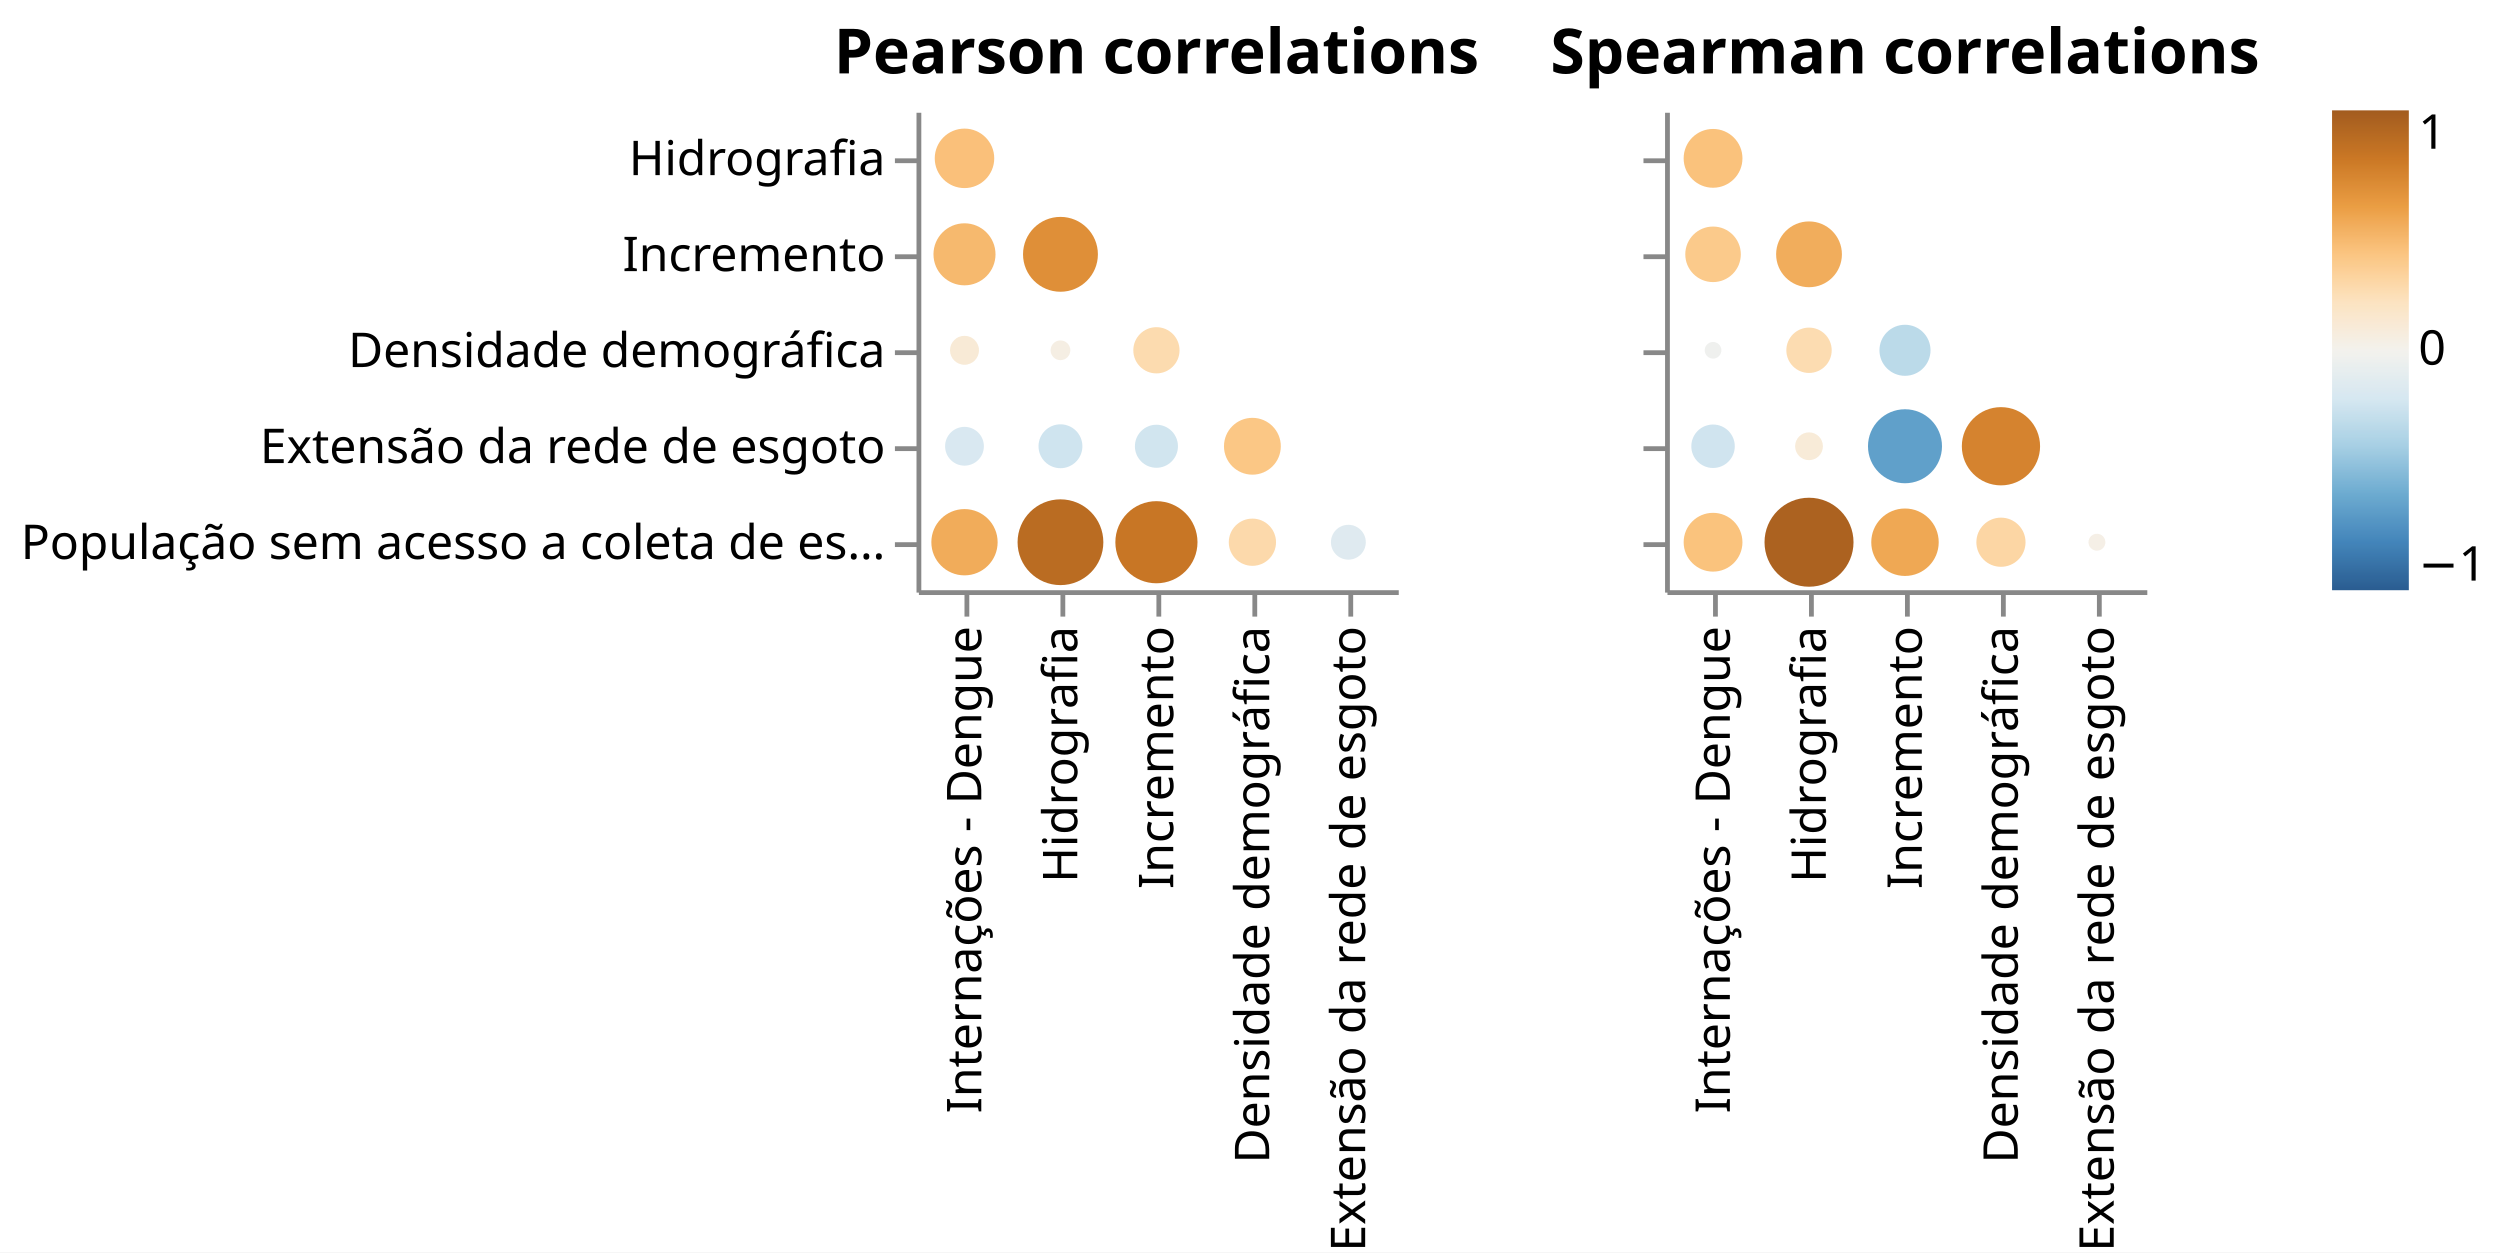
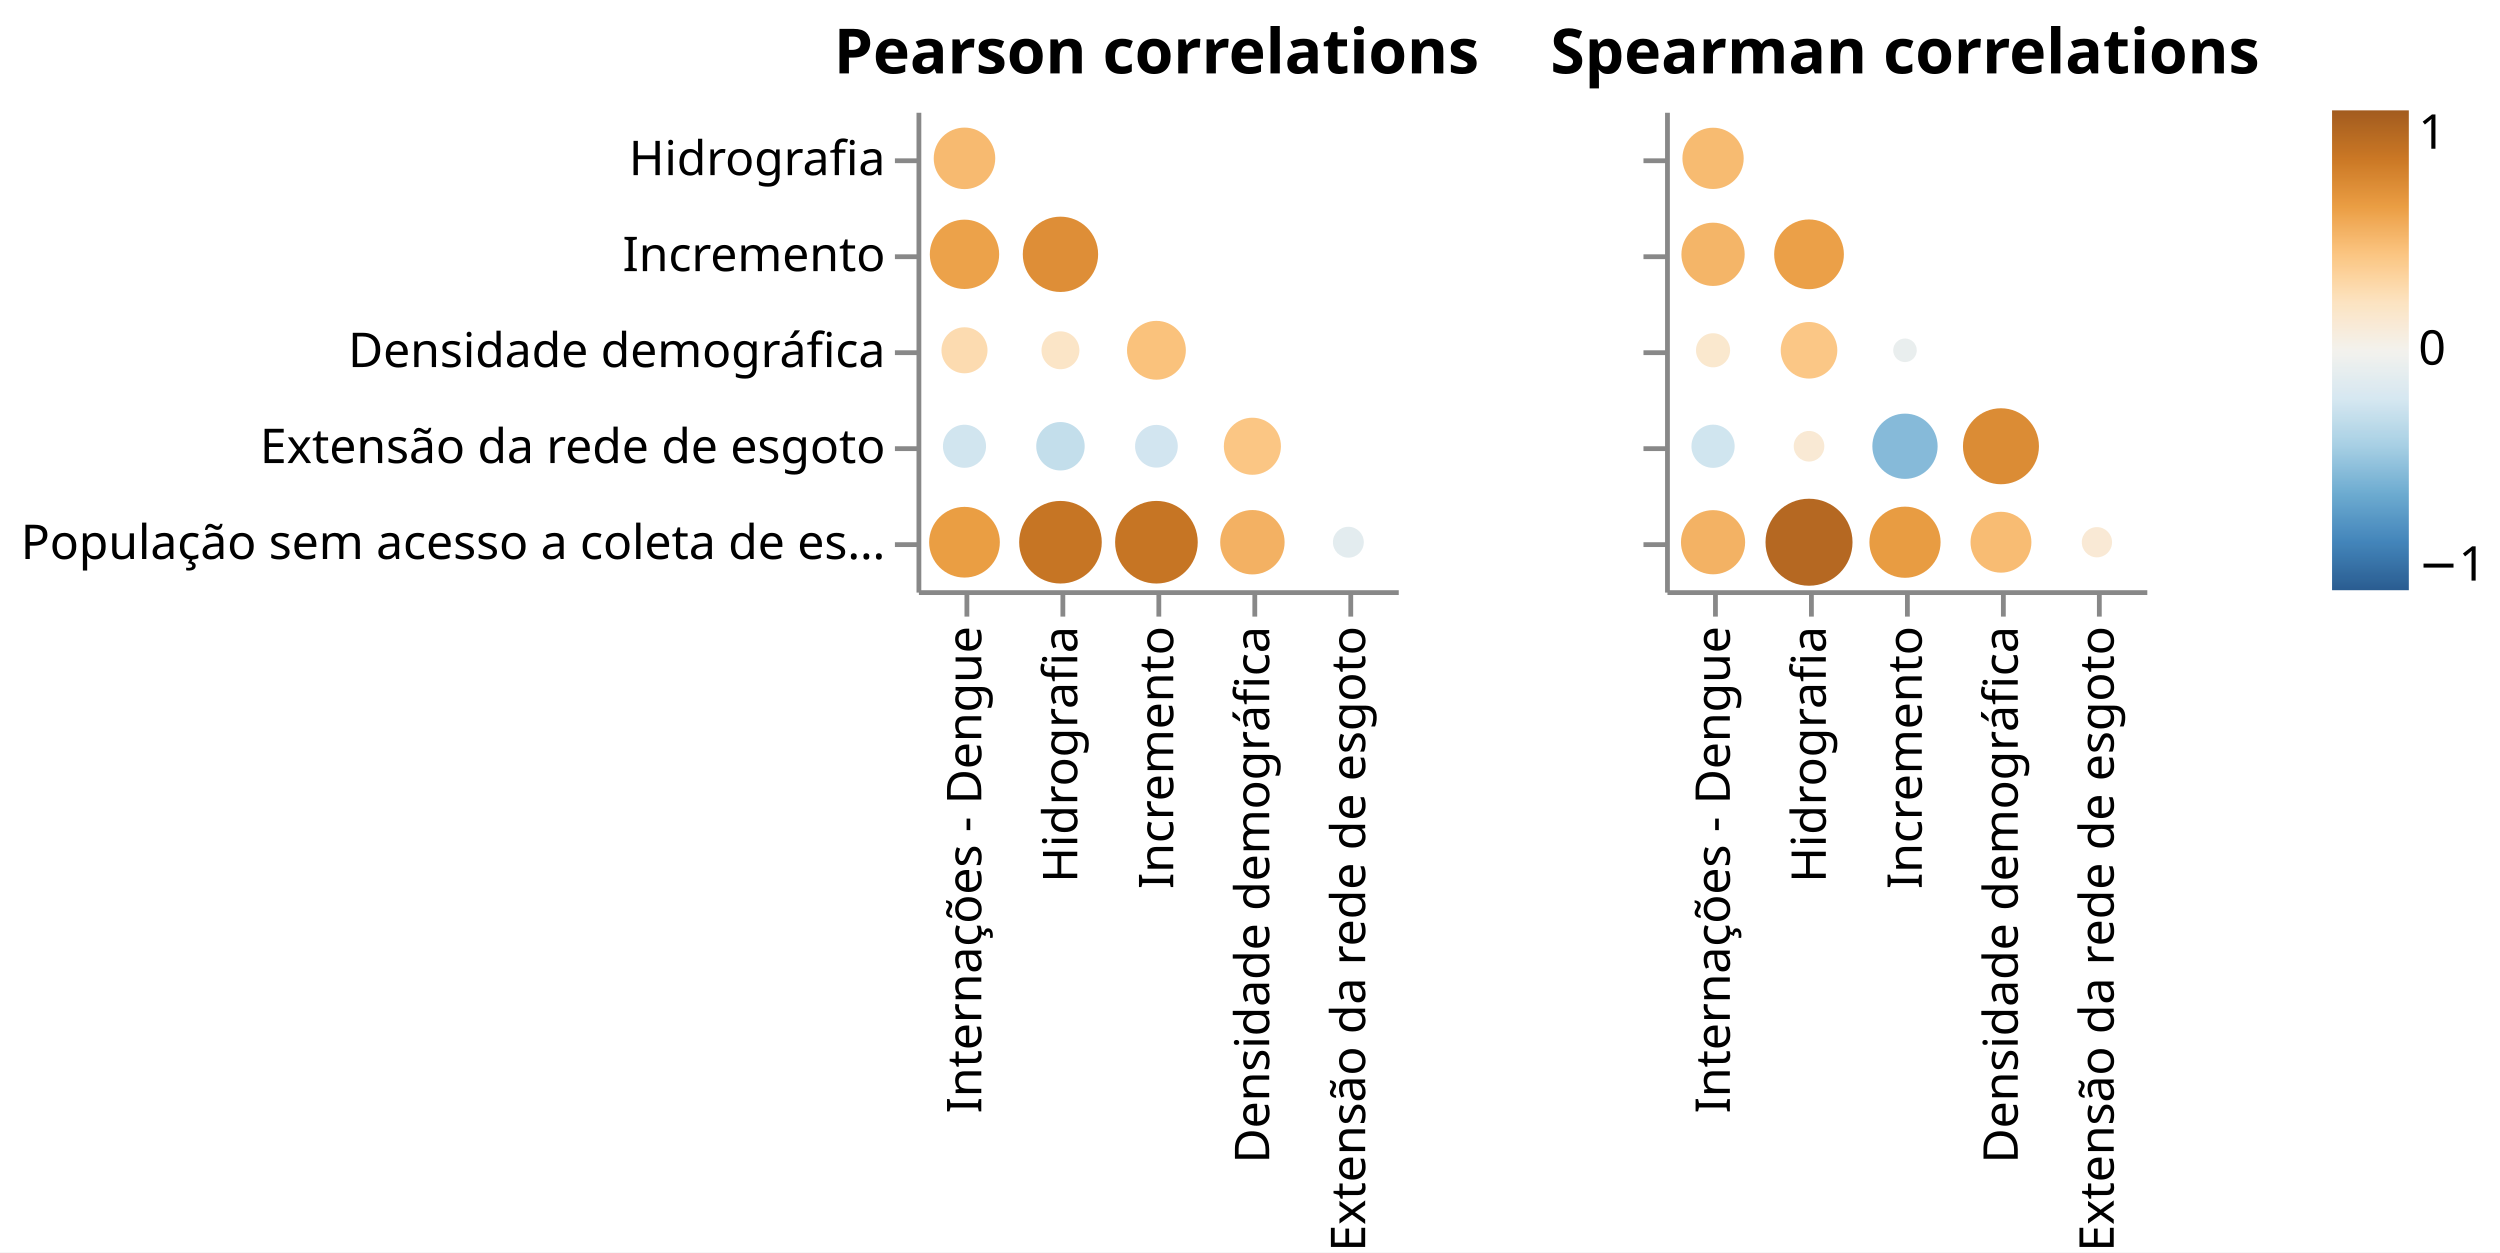
<svg xmlns="http://www.w3.org/2000/svg" version="1.1" class="marks" width="521" height="261" viewBox="0 0 521 261">
  <rect width="521" height="261" fill="white" />
  <g fill="none" stroke-miterlimit="10" transform="translate(191,23)">
    <g class="mark-group role-frame root" role="graphics-object" aria-roledescription="group mark container">
      <g transform="translate(0,0)">
        <path class="background" aria-hidden="true" d="M0,0h0v0h0Z" />
        <g>
          <g class="mark-group role-scope concat_0_group" role="graphics-object" aria-roledescription="group mark container">
            <g transform="translate(0,0)">
              <path class="background" aria-hidden="true" d="M0,0h100v100h-100Z" stroke="#ddd" stroke-width="0" />
              <g>
                <g class="mark-group role-axis" role="graphics-symbol" aria-roledescription="axis" aria-label="X-axis for a discrete scale with 5 values: Internações - Dengue, Hidrografia, Incremento, Densidade demográfica, Extensão da rede de esgoto">
                  <g transform="translate(0.5,100.5)">
                    <path class="background" aria-hidden="true" d="M0,0h0v0h0Z" pointer-events="none" />
                    <g>
                      <g class="mark-rule role-axis-tick" pointer-events="none">
                        <line transform="translate(10,0)" x2="0" y2="5" stroke="#888" stroke-width="1" opacity="1" />
                        <line transform="translate(30,0)" x2="0" y2="5" stroke="#888" stroke-width="1" opacity="1" />
                        <line transform="translate(50,0)" x2="0" y2="5" stroke="#888" stroke-width="1" opacity="1" />
                        <line transform="translate(70,0)" x2="0" y2="5" stroke="#888" stroke-width="1" opacity="1" />
                        <line transform="translate(90,0)" x2="0" y2="5" stroke="#888" stroke-width="1" opacity="1" />
                      </g>
                      <g class="mark-text role-axis-label" pointer-events="none">
                        <text text-anchor="end" transform="translate(10,7) rotate(270) translate(0,3)" font-family="sans-serif" font-size="10px" fill="#000" opacity="1">Internações - Dengue</text>
                        <text text-anchor="end" transform="translate(30,7) rotate(270) translate(0,3)" font-family="sans-serif" font-size="10px" fill="#000" opacity="1">Hidrografia</text>
                        <text text-anchor="end" transform="translate(50,7) rotate(270) translate(0,3)" font-family="sans-serif" font-size="10px" fill="#000" opacity="1">Incremento</text>
                        <text text-anchor="end" transform="translate(70,7) rotate(270) translate(0,3)" font-family="sans-serif" font-size="10px" fill="#000" opacity="1">Densidade demográfica</text>
                        <text text-anchor="end" transform="translate(90,7) rotate(270) translate(0,3)" font-family="sans-serif" font-size="10px" fill="#000" opacity="1">Extensão da rede de esgoto</text>
                      </g>
                      <g class="mark-rule role-axis-domain" pointer-events="none">
                        <line transform="translate(0,0)" x2="100" y2="0" stroke="#888" stroke-width="1" opacity="1" />
                      </g>
                    </g>
                    <path class="foreground" aria-hidden="true" d="" pointer-events="none" display="none" />
                  </g>
                </g>
                <g class="mark-group role-axis" role="graphics-symbol" aria-roledescription="axis" aria-label="Y-axis for a discrete scale with 5 values: Hidrografia, Incremento, Densidade demográfica, Extensão da rede de esgoto, População sem acesso a coleta de esgoto">
                  <g transform="translate(0.5,0.5)">
                    <path class="background" aria-hidden="true" d="M0,0h0v0h0Z" pointer-events="none" />
                    <g>
                      <g class="mark-rule role-axis-tick" pointer-events="none">
                        <line transform="translate(0,10)" x2="-5" y2="0" stroke="#888" stroke-width="1" opacity="1" />
                        <line transform="translate(0,30)" x2="-5" y2="0" stroke="#888" stroke-width="1" opacity="1" />
                        <line transform="translate(0,50)" x2="-5" y2="0" stroke="#888" stroke-width="1" opacity="1" />
                        <line transform="translate(0,70)" x2="-5" y2="0" stroke="#888" stroke-width="1" opacity="1" />
                        <line transform="translate(0,90)" x2="-5" y2="0" stroke="#888" stroke-width="1" opacity="1" />
                      </g>
                      <g class="mark-text role-axis-label" pointer-events="none">
                        <text text-anchor="end" transform="translate(-7,13)" font-family="sans-serif" font-size="10px" fill="#000" opacity="1">Hidrografia</text>
                        <text text-anchor="end" transform="translate(-7,33)" font-family="sans-serif" font-size="10px" fill="#000" opacity="1">Incremento</text>
                        <text text-anchor="end" transform="translate(-7,53)" font-family="sans-serif" font-size="10px" fill="#000" opacity="1">Densidade demográfica</text>
                        <text text-anchor="end" transform="translate(-7,73)" font-family="sans-serif" font-size="10px" fill="#000" opacity="1">Extensão da rede de esgoto</text>
                        <text text-anchor="end" transform="translate(-7,93)" font-family="sans-serif" font-size="10px" fill="#000" opacity="1">População sem acesso a coleta de es…</text>
                      </g>
                      <g class="mark-rule role-axis-domain" pointer-events="none">
                        <line transform="translate(0,0)" x2="0" y2="100" stroke="#888" stroke-width="1" opacity="1" />
                      </g>
                    </g>
                    <path class="foreground" aria-hidden="true" d="" pointer-events="none" display="none" />
                  </g>
                </g>
                <g class="mark-symbol role-mark concat_0_marks" role="graphics-symbol" aria-roledescription="symbol mark container">
-                   <path transform="translate(90,90)" d="M3.631,0A3.631,3.631,0,1,1,-3.631,0A3.631,3.631,0,1,1,3.631,0" fill="rgb(219, 232, 238)" stroke-width="2" opacity="0.9" />
-                   <path transform="translate(70,90)" d="M4.923,0A4.923,4.923,0,1,1,-4.923,0A4.923,4.923,0,1,1,4.923,0" fill="rgb(252, 213, 162)" stroke-width="2" opacity="0.9" />
-                   <path transform="translate(50,90)" d="M8.558,0A8.558,8.558,0,1,1,-8.558,0A8.558,8.558,0,1,1,8.558,0" fill="rgb(194, 103, 13)" stroke-width="2" opacity="0.9" />
-                   <path transform="translate(30,90)" d="M8.938,0A8.938,8.938,0,1,1,-8.938,0A8.938,8.938,0,1,1,8.938,0" fill="rgb(178, 92, 10)" stroke-width="2" opacity="0.9" />
-                   <path transform="translate(10,90)" d="M6.907,0A6.907,6.907,0,1,1,-6.907,0A6.907,6.907,0,1,1,6.907,0" fill="rgb(239, 163, 72)" stroke-width="2" opacity="0.9" />
-                   <path transform="translate(30,30)" d="M7.801,0A7.801,7.801,0,1,1,-7.801,0A7.801,7.801,0,1,1,7.801,0" fill="rgb(219, 131, 34)" stroke-width="2" opacity="0.9" />
-                   <path transform="translate(10,30)" d="M6.465,0A6.465,6.465,0,1,1,-6.465,0A6.465,6.465,0,1,1,6.465,0" fill="rgb(245, 177, 94)" stroke-width="2" opacity="0.9" />
-                   <path transform="translate(10,10)" d="M6.199,0A6.199,6.199,0,1,1,-6.199,0A6.199,6.199,0,1,1,6.199,0" fill="rgb(249, 185, 107)" stroke-width="2" opacity="0.9" />
-                   <path transform="translate(70,70)" d="M5.923,0A5.923,5.923,0,1,1,-5.923,0A5.923,5.923,0,1,1,5.923,0" fill="rgb(251, 193, 120)" stroke-width="2" opacity="0.9" />
-                   <path transform="translate(50,70)" d="M4.486,0A4.486,4.486,0,1,1,-4.486,0A4.486,4.486,0,1,1,4.486,0" fill="rgb(204, 226, 237)" stroke-width="2" opacity="0.9" />
-                   <path transform="translate(30,70)" d="M4.573,0A4.573,4.573,0,1,1,-4.573,0A4.573,4.573,0,1,1,4.573,0" fill="rgb(202, 225, 237)" stroke-width="2" opacity="0.9" />
-                   <path transform="translate(10,70)" d="M4.043,0A4.043,4.043,0,1,1,-4.043,0A4.043,4.043,0,1,1,4.043,0" fill="rgb(213, 230, 239)" stroke-width="2" opacity="0.9" />
-                   <path transform="translate(50,50)" d="M4.818,0A4.818,4.818,0,1,1,-4.818,0A4.818,4.818,0,1,1,4.818,0" fill="rgb(252, 215, 166)" stroke-width="2" opacity="0.9" />
-                   <path transform="translate(30,50)" d="M2.056,0A2.056,2.056,0,1,1,-2.056,0A2.056,2.056,0,1,1,2.056,0" fill="rgb(244, 236, 224)" stroke-width="2" opacity="0.9" />
-                   <path transform="translate(10,50)" d="M3.02,0A3.02,3.02,0,1,1,-3.02,0A3.02,3.02,0,1,1,3.02,0" fill="rgb(247, 232, 210)" stroke-width="2" opacity="0.9" />
+                   <path transform="translate(90,90)" d="M3.219,0A3.219,3.219,0,1,1,-3.219,0A3.219,3.219,0,1,1,3.219,0" fill="rgb(224, 234, 237)" stroke-width="2" opacity="0.9" />
+                   <path transform="translate(70,90)" d="M6.713,0A6.713,6.713,0,1,1,-6.713,0A6.713,6.713,0,1,1,6.713,0" fill="rgb(242, 169, 82)" stroke-width="2" opacity="0.9" />
+                   <path transform="translate(50,90)" d="M8.61,0A8.61,8.61,0,1,1,-8.61,0A8.61,8.61,0,1,1,8.61,0" fill="rgb(192, 102, 12)" stroke-width="2" opacity="0.9" />
+                   <path transform="translate(30,90)" d="M8.608,0A8.608,8.608,0,1,1,-8.608,0A8.608,8.608,0,1,1,8.608,0" fill="rgb(192, 102, 12)" stroke-width="2" opacity="0.9" />
+                   <path transform="translate(10,90)" d="M7.368,0A7.368,7.368,0,1,1,-7.368,0A7.368,7.368,0,1,1,7.368,0" fill="rgb(232, 147, 47)" stroke-width="2" opacity="0.9" />
+                   <path transform="translate(30,30)" d="M7.849,0A7.849,7.849,0,1,1,-7.849,0A7.849,7.849,0,1,1,7.849,0" fill="rgb(218, 130, 33)" stroke-width="2" opacity="0.9" />
+                   <path transform="translate(10,30)" d="M7.226,0A7.226,7.226,0,1,1,-7.226,0A7.226,7.226,0,1,1,7.226,0" fill="rgb(234, 152, 54)" stroke-width="2" opacity="0.9" />
+                   <path transform="translate(10,10)" d="M6.412,0A6.412,6.412,0,1,1,-6.412,0A6.412,6.412,0,1,1,6.412,0" fill="rgb(246, 179, 97)" stroke-width="2" opacity="0.9" />
+                   <path transform="translate(70,70)" d="M5.95,0A5.95,5.95,0,1,1,-5.95,0A5.95,5.95,0,1,1,5.95,0" fill="rgb(251, 192, 119)" stroke-width="2" opacity="0.9" />
+                   <path transform="translate(50,70)" d="M4.453,0A4.453,4.453,0,1,1,-4.453,0A4.453,4.453,0,1,1,4.453,0" fill="rgb(205, 226, 238)" stroke-width="2" opacity="0.9" />
+                   <path transform="translate(30,70)" d="M5.049,0A5.049,5.049,0,1,1,-5.049,0A5.049,5.049,0,1,1,5.049,0" fill="rgb(188, 218, 233)" stroke-width="2" opacity="0.9" />
+                   <path transform="translate(10,70)" d="M4.491,0A4.491,4.491,0,1,1,-4.491,0A4.491,4.491,0,1,1,4.491,0" fill="rgb(204, 226, 237)" stroke-width="2" opacity="0.9" />
+                   <path transform="translate(50,50)" d="M6.132,0A6.132,6.132,0,1,1,-6.132,0A6.132,6.132,0,1,1,6.132,0" fill="rgb(249, 187, 110)" stroke-width="2" opacity="0.9" />
+                   <path transform="translate(30,50)" d="M3.95,0A3.95,3.95,0,1,1,-3.95,0A3.95,3.95,0,1,1,3.95,0" fill="rgb(251, 226, 193)" stroke-width="2" opacity="0.9" />
+                   <path transform="translate(10,50)" d="M4.798,0A4.798,4.798,0,1,1,-4.798,0A4.798,4.798,0,1,1,4.798,0" fill="rgb(252, 215, 167)" stroke-width="2" opacity="0.9" />
                </g>
                <g class="mark-path role-mark concat_0_voronoi" role="graphics-symbol" aria-roledescription="path mark container">
                  <path transform="translate(0,0)" d="M100,100L80,100L80,80L100,60Z" stroke-width="0.35" />
                  <path transform="translate(0,0)" d="M60,100L60,80L80,80L80,100Z" stroke-width="0.35" />
                  <path transform="translate(0,0)" d="M40,100L40,80L60,80L60,100Z" stroke-width="0.35" />
                  <path transform="translate(0,0)" d="M20,100L20,80L40,80L40,100Z" stroke-width="0.35" />
                  <path transform="translate(0,0)" d="M0,100L0,80L20,80L20,100Z" stroke-width="0.35" />
                  <path transform="translate(0,0)" d="M80,0L40,40L20,40L20,20L40,0Z" stroke-width="0.35" />
                  <path transform="translate(0,0)" d="M0,20L20,20L20,40L0,40Z" stroke-width="0.35" />
                  <path transform="translate(0,0)" d="M0,0L40,0L20,20L0,20Z" stroke-width="0.35" />
                  <path transform="translate(0,0)" d="M100,60L80,80L60,80L60,60L100,20Z" stroke-width="0.35" />
                  <path transform="translate(0,0)" d="M60,60L60,80L40,80L40,60Z" stroke-width="0.35" />
                  <path transform="translate(0,0)" d="M40,60L40,80L20,80L20,60Z" stroke-width="0.35" />
                  <path transform="translate(0,0)" d="M0,60L20,60L20,80L0,80Z" stroke-width="0.35" />
                  <path transform="translate(0,0)" d="M100,0L100,20L60,60L40,60L40,40L80,0Z" stroke-width="0.35" />
                  <path transform="translate(0,0)" d="M40,60L20,60L20,40L40,40Z" stroke-width="0.35" />
                  <path transform="translate(0,0)" d="M0,40L20,40L20,60L0,60Z" stroke-width="0.35" />
                </g>
                <g class="mark-group role-title">
                  <g transform="translate(50,-17.7)">
                    <path class="background" aria-hidden="true" d="M0,0h0v0h0Z" pointer-events="none" />
                    <g>
                      <g class="mark-text role-title-text" role="graphics-symbol" aria-roledescription="title" aria-label="Title text 'Pearson correlations'" pointer-events="none">
                        <text text-anchor="middle" transform="translate(0,10)" font-family="sans-serif" font-size="13px" font-weight="bold" fill="#000" opacity="1">Pearson correlations</text>
                      </g>
                    </g>
                    <path class="foreground" aria-hidden="true" d="" pointer-events="none" display="none" />
                  </g>
                </g>
              </g>
              <path class="foreground" aria-hidden="true" d="" display="none" />
            </g>
          </g>
          <g class="mark-group role-scope concat_1_group" role="graphics-object" aria-roledescription="group mark container">
            <g transform="translate(156,0)">
              <path class="background" aria-hidden="true" d="M0,0h100v100h-100Z" stroke="#ddd" stroke-width="0" />
              <g>
                <g class="mark-group role-axis" role="graphics-symbol" aria-roledescription="axis" aria-label="X-axis for a discrete scale with 5 values: Internações - Dengue, Hidrografia, Incremento, Densidade demográfica, Extensão da rede de esgoto">
                  <g transform="translate(0.5,100.5)">
                    <path class="background" aria-hidden="true" d="M0,0h0v0h0Z" pointer-events="none" />
                    <g>
                      <g class="mark-rule role-axis-tick" pointer-events="none">
                        <line transform="translate(10,0)" x2="0" y2="5" stroke="#888" stroke-width="1" opacity="1" />
                        <line transform="translate(30,0)" x2="0" y2="5" stroke="#888" stroke-width="1" opacity="1" />
                        <line transform="translate(50,0)" x2="0" y2="5" stroke="#888" stroke-width="1" opacity="1" />
                        <line transform="translate(70,0)" x2="0" y2="5" stroke="#888" stroke-width="1" opacity="1" />
                        <line transform="translate(90,0)" x2="0" y2="5" stroke="#888" stroke-width="1" opacity="1" />
                      </g>
                      <g class="mark-text role-axis-label" pointer-events="none">
                        <text text-anchor="end" transform="translate(10,7) rotate(270) translate(0,3)" font-family="sans-serif" font-size="10px" fill="#000" opacity="1">Internações - Dengue</text>
                        <text text-anchor="end" transform="translate(30,7) rotate(270) translate(0,3)" font-family="sans-serif" font-size="10px" fill="#000" opacity="1">Hidrografia</text>
                        <text text-anchor="end" transform="translate(50,7) rotate(270) translate(0,3)" font-family="sans-serif" font-size="10px" fill="#000" opacity="1">Incremento</text>
                        <text text-anchor="end" transform="translate(70,7) rotate(270) translate(0,3)" font-family="sans-serif" font-size="10px" fill="#000" opacity="1">Densidade demográfica</text>
                        <text text-anchor="end" transform="translate(90,7) rotate(270) translate(0,3)" font-family="sans-serif" font-size="10px" fill="#000" opacity="1">Extensão da rede de esgoto</text>
                      </g>
                      <g class="mark-rule role-axis-domain" pointer-events="none">
                        <line transform="translate(0,0)" x2="100" y2="0" stroke="#888" stroke-width="1" opacity="1" />
                      </g>
                    </g>
                    <path class="foreground" aria-hidden="true" d="" pointer-events="none" display="none" />
                  </g>
                </g>
                <g class="mark-group role-axis" role="graphics-symbol" aria-roledescription="axis" aria-label="Y-axis for a discrete scale with 5 values: Hidrografia, Incremento, Densidade demográfica, Extensão da rede de esgoto, População sem acesso a coleta de esgoto">
                  <g transform="translate(0.5,0.5)">
                    <path class="background" aria-hidden="true" d="M0,0h0v0h0Z" pointer-events="none" />
                    <g>
                      <g class="mark-rule role-axis-tick" pointer-events="none">
                        <line transform="translate(0,10)" x2="-5" y2="0" stroke="#888" stroke-width="1" opacity="1" />
                        <line transform="translate(0,30)" x2="-5" y2="0" stroke="#888" stroke-width="1" opacity="1" />
                        <line transform="translate(0,50)" x2="-5" y2="0" stroke="#888" stroke-width="1" opacity="1" />
                        <line transform="translate(0,70)" x2="-5" y2="0" stroke="#888" stroke-width="1" opacity="1" />
                        <line transform="translate(0,90)" x2="-5" y2="0" stroke="#888" stroke-width="1" opacity="1" />
                      </g>
                      <g class="mark-rule role-axis-domain" pointer-events="none">
                        <line transform="translate(0,0)" x2="0" y2="100" stroke="#888" stroke-width="1" opacity="1" />
                      </g>
                    </g>
                    <path class="foreground" aria-hidden="true" d="" pointer-events="none" display="none" />
                  </g>
                </g>
                <g class="mark-symbol role-mark concat_1_marks" role="graphics-symbol" aria-roledescription="symbol mark container">
-                   <path transform="translate(90,90)" d="M1.763,0A1.763,1.763,0,1,1,-1.763,0A1.763,1.763,0,1,1,1.763,0" fill="rgb(244, 237, 227)" stroke-width="2" opacity="0.9" />
-                   <path transform="translate(70,90)" d="M5.124,0A5.124,5.124,0,1,1,-5.124,0A5.124,5.124,0,1,1,5.124,0" fill="rgb(252, 209, 154)" stroke-width="2" opacity="0.9" />
-                   <path transform="translate(50,90)" d="M7.029,0A7.029,7.029,0,1,1,-7.029,0A7.029,7.029,0,1,1,7.029,0" fill="rgb(237, 159, 65)" stroke-width="2" opacity="0.9" />
-                   <path transform="translate(30,90)" d="M9.273,0A9.273,9.273,0,1,1,-9.273,0A9.273,9.273,0,1,1,9.273,0" fill="rgb(163, 81, 8)" stroke-width="2" opacity="0.9" />
-                   <path transform="translate(10,90)" d="M6.126,0A6.126,6.126,0,1,1,-6.126,0A6.126,6.126,0,1,1,6.126,0" fill="rgb(249, 188, 111)" stroke-width="2" opacity="0.9" />
-                   <path transform="translate(30,30)" d="M6.856,0A6.856,6.856,0,1,1,-6.856,0A6.856,6.856,0,1,1,6.856,0" fill="rgb(240, 164, 74)" stroke-width="2" opacity="0.9" />
-                   <path transform="translate(10,30)" d="M5.788,0A5.788,5.788,0,1,1,-5.788,0A5.788,5.788,0,1,1,5.788,0" fill="rgb(251, 196, 126)" stroke-width="2" opacity="0.9" />
-                   <path transform="translate(10,10)" d="M6.128,0A6.128,6.128,0,1,1,-6.128,0A6.128,6.128,0,1,1,6.128,0" fill="rgb(249, 187, 110)" stroke-width="2" opacity="0.9" />
-                   <path transform="translate(70,70)" d="M8.153,0A8.153,8.153,0,1,1,-8.153,0A8.153,8.153,0,1,1,8.153,0" fill="rgb(208, 118, 24)" stroke-width="2" opacity="0.9" />
-                   <path transform="translate(50,70)" d="M7.712,0A7.712,7.712,0,1,1,-7.712,0A7.712,7.712,0,1,1,7.712,0" fill="rgb(79, 150, 196)" stroke-width="2" opacity="0.9" />
-                   <path transform="translate(30,70)" d="M2.898,0A2.898,2.898,0,1,1,-2.898,0A2.898,2.898,0,1,1,2.898,0" fill="rgb(247, 233, 212)" stroke-width="2" opacity="0.9" />
-                   <path transform="translate(10,70)" d="M4.529,0A4.529,4.529,0,1,1,-4.529,0A4.529,4.529,0,1,1,4.529,0" fill="rgb(203, 225, 237)" stroke-width="2" opacity="0.9" />
-                   <path transform="translate(50,50)" d="M5.322,0A5.322,5.322,0,1,1,-5.322,0A5.322,5.322,0,1,1,5.322,0" fill="rgb(180, 214, 231)" stroke-width="2" opacity="0.9" />
-                   <path transform="translate(30,50)" d="M4.726,0A4.726,4.726,0,1,1,-4.726,0A4.726,4.726,0,1,1,4.726,0" fill="rgb(252, 216, 169)" stroke-width="2" opacity="0.9" />
-                   <path transform="translate(10,50)" d="M1.735,0A1.735,1.735,0,1,1,-1.735,0A1.735,1.735,0,1,1,1.735,0" fill="rgb(237, 238, 236)" stroke-width="2" opacity="0.9" />
+                   <path transform="translate(90,90)" d="M3.152,0A3.152,3.152,0,1,1,-3.152,0A3.152,3.152,0,1,1,3.152,0" fill="rgb(248, 231, 208)" stroke-width="2" opacity="0.9" />
+                   <path transform="translate(70,90)" d="M6.344,0A6.344,6.344,0,1,1,-6.344,0A6.344,6.344,0,1,1,6.344,0" fill="rgb(247, 181, 100)" stroke-width="2" opacity="0.9" />
+                   <path transform="translate(50,90)" d="M7.416,0A7.416,7.416,0,1,1,-7.416,0A7.416,7.416,0,1,1,7.416,0" fill="rgb(230, 145, 45)" stroke-width="2" opacity="0.9" />
+                   <path transform="translate(30,90)" d="M9.067,0A9.067,9.067,0,1,1,-9.067,0A9.067,9.067,0,1,1,9.067,0" fill="rgb(173, 88, 10)" stroke-width="2" opacity="0.9" />
+                   <path transform="translate(10,90)" d="M6.688,0A6.688,6.688,0,1,1,-6.688,0A6.688,6.688,0,1,1,6.688,0" fill="rgb(242, 170, 83)" stroke-width="2" opacity="0.9" />
+                   <path transform="translate(30,30)" d="M7.267,0A7.267,7.267,0,1,1,-7.267,0A7.267,7.267,0,1,1,7.267,0" fill="rgb(233, 150, 52)" stroke-width="2" opacity="0.9" />
+                   <path transform="translate(10,30)" d="M6.594,0A6.594,6.594,0,1,1,-6.594,0A6.594,6.594,0,1,1,6.594,0" fill="rgb(243, 173, 88)" stroke-width="2" opacity="0.9" />
+                   <path transform="translate(10,10)" d="M6.386,0A6.386,6.386,0,1,1,-6.386,0A6.386,6.386,0,1,1,6.386,0" fill="rgb(246, 180, 98)" stroke-width="2" opacity="0.9" />
+                   <path transform="translate(70,70)" d="M7.919,0A7.919,7.919,0,1,1,-7.919,0A7.919,7.919,0,1,1,7.919,0" fill="rgb(215, 127, 31)" stroke-width="2" opacity="0.9" />
+                   <path transform="translate(50,70)" d="M6.802,0A6.802,6.802,0,1,1,-6.802,0A6.802,6.802,0,1,1,6.802,0" fill="rgb(121, 179, 213)" stroke-width="2" opacity="0.9" />
+                   <path transform="translate(30,70)" d="M3.19,0A3.19,3.19,0,1,1,-3.19,0A3.19,3.19,0,1,1,3.19,0" fill="rgb(248, 231, 207)" stroke-width="2" opacity="0.9" />
+                   <path transform="translate(10,70)" d="M4.503,0A4.503,4.503,0,1,1,-4.503,0A4.503,4.503,0,1,1,4.503,0" fill="rgb(203, 226, 237)" stroke-width="2" opacity="0.9" />
+                   <path transform="translate(50,50)" d="M2.459,0A2.459,2.459,0,1,1,-2.459,0A2.459,2.459,0,1,1,2.459,0" fill="rgb(231, 236, 236)" stroke-width="2" opacity="0.9" />
+                   <path transform="translate(30,50)" d="M5.897,0A5.897,5.897,0,1,1,-5.897,0A5.897,5.897,0,1,1,5.897,0" fill="rgb(251, 193, 121)" stroke-width="2" opacity="0.9" />
+                   <path transform="translate(10,50)" d="M3.554,0A3.554,3.554,0,1,1,-3.554,0A3.554,3.554,0,1,1,3.554,0" fill="rgb(249, 229, 201)" stroke-width="2" opacity="0.9" />
                </g>
                <g class="mark-path role-mark concat_1_voronoi" role="graphics-symbol" aria-roledescription="path mark container">
                  <path transform="translate(0,0)" d="M100,100L80,100L80,80L100,60Z" stroke-width="0.35" />
                  <path transform="translate(0,0)" d="M60,100L60,80L80,80L80,100Z" stroke-width="0.35" />
                  <path transform="translate(0,0)" d="M40,100L40,80L60,80L60,100Z" stroke-width="0.35" />
                  <path transform="translate(0,0)" d="M20,100L20,80L40,80L40,100Z" stroke-width="0.35" />
                  <path transform="translate(0,0)" d="M0,100L0,80L20,80L20,100Z" stroke-width="0.35" />
                  <path transform="translate(0,0)" d="M80,0L40,40L20,40L20,20L40,0Z" stroke-width="0.35" />
                  <path transform="translate(0,0)" d="M0,20L20,20L20,40L0,40Z" stroke-width="0.35" />
                  <path transform="translate(0,0)" d="M0,0L40,0L20,20L0,20Z" stroke-width="0.35" />
                  <path transform="translate(0,0)" d="M100,60L80,80L60,80L60,60L100,20Z" stroke-width="0.35" />
                  <path transform="translate(0,0)" d="M60,60L60,80L40,80L40,60Z" stroke-width="0.35" />
                  <path transform="translate(0,0)" d="M40,60L40,80L20,80L20,60Z" stroke-width="0.35" />
                  <path transform="translate(0,0)" d="M0,60L20,60L20,80L0,80Z" stroke-width="0.35" />
                  <path transform="translate(0,0)" d="M100,0L100,20L60,60L40,60L40,40L80,0Z" stroke-width="0.35" />
                  <path transform="translate(0,0)" d="M40,60L20,60L20,40L40,40Z" stroke-width="0.35" />
                  <path transform="translate(0,0)" d="M0,40L20,40L20,60L0,60Z" stroke-width="0.35" />
                </g>
                <g class="mark-group role-title">
                  <g transform="translate(50,-17.7)">
                    <path class="background" aria-hidden="true" d="M0,0h0v0h0Z" pointer-events="none" />
                    <g>
                      <g class="mark-text role-title-text" role="graphics-symbol" aria-roledescription="title" aria-label="Title text 'Spearman correlations'" pointer-events="none">
                        <text text-anchor="middle" transform="translate(0,10)" font-family="sans-serif" font-size="13px" font-weight="bold" fill="#000" opacity="1">Spearman correlations</text>
                      </g>
                    </g>
                    <path class="foreground" aria-hidden="true" d="" pointer-events="none" display="none" />
                  </g>
                </g>
              </g>
              <path class="foreground" aria-hidden="true" d="" display="none" />
            </g>
          </g>
          <g class="mark-group role-legend" role="graphics-symbol" aria-roledescription="legend" aria-label="Gradient legend for fill color with values from −1.0 to 1.0">
            <g transform="translate(295,0)">
              <path class="background" aria-hidden="true" d="M0,0h30v100h-30Z" pointer-events="none" />
              <g>
                <g class="mark-group role-legend-entry">
                  <g transform="translate(0,0)">
                    <path class="background" aria-hidden="true" d="M0,0h0v0h0Z" pointer-events="none" />
                    <g>
                      <g class="mark-rect role-legend-gradient" pointer-events="none">
                        <path d="M0,0h16v100h-16Z" fill="url(#gradient_0)" stroke="#ddd" stroke-width="0" opacity="0.9" />
                      </g>
                      <g class="mark-text role-legend-label" pointer-events="none">
                        <text text-anchor="start" transform="translate(18,98)" font-family="sans-serif" font-size="10px" fill="#000" opacity="1">−1</text>
                        <text text-anchor="start" transform="translate(18,53)" font-family="sans-serif" font-size="10px" fill="#000" opacity="1">0</text>
                        <text text-anchor="start" transform="translate(18,8)" font-family="sans-serif" font-size="10px" fill="#000" opacity="1">1</text>
                      </g>
                    </g>
                    <path class="foreground" aria-hidden="true" d="" pointer-events="none" display="none" />
                  </g>
                </g>
              </g>
              <path class="foreground" aria-hidden="true" d="" pointer-events="none" display="none" />
            </g>
          </g>
        </g>
        <path class="foreground" aria-hidden="true" d="" display="none" />
      </g>
    </g>
  </g>
  <defs>
    <linearGradient id="gradient_0" x1="0" x2="0" y1="1" y2="0">
      <stop offset="0" stop-color="rgb(19, 75, 133)" />
      <stop offset="0.05" stop-color="rgb(33, 98, 156)" />
      <stop offset="0.1" stop-color="rgb(47, 120, 179)" />
      <stop offset="0.15" stop-color="rgb(70, 141, 191)" />
      <stop offset="0.2" stop-color="rgb(93, 162, 203)" />
      <stop offset="0.25" stop-color="rgb(125, 182, 214)" />
      <stop offset="0.3" stop-color="rgb(157, 202, 225)" />
      <stop offset="0.35" stop-color="rgb(184, 216, 232)" />
      <stop offset="0.4" stop-color="rgb(210, 229, 239)" />
      <stop offset="0.45" stop-color="rgb(226, 235, 237)" />
      <stop offset="0.5" stop-color="rgb(242, 240, 235)" />
      <stop offset="0.55" stop-color="rgb(247, 232, 211)" />
      <stop offset="0.6" stop-color="rgb(252, 224, 186)" />
      <stop offset="0.65" stop-color="rgb(252, 208, 151)" />
      <stop offset="0.7" stop-color="rgb(251, 191, 116)" />
      <stop offset="0.75" stop-color="rgb(242, 169, 82)" />
      <stop offset="0.8" stop-color="rgb(232, 147, 47)" />
      <stop offset="0.85" stop-color="rgb(215, 126, 30)" />
      <stop offset="0.9" stop-color="rgb(197, 105, 13)" />
      <stop offset="0.95" stop-color="rgb(175, 90, 10)" />
      <stop offset="1" stop-color="rgb(153, 74, 7)" />
    </linearGradient>
  </defs>
</svg>
